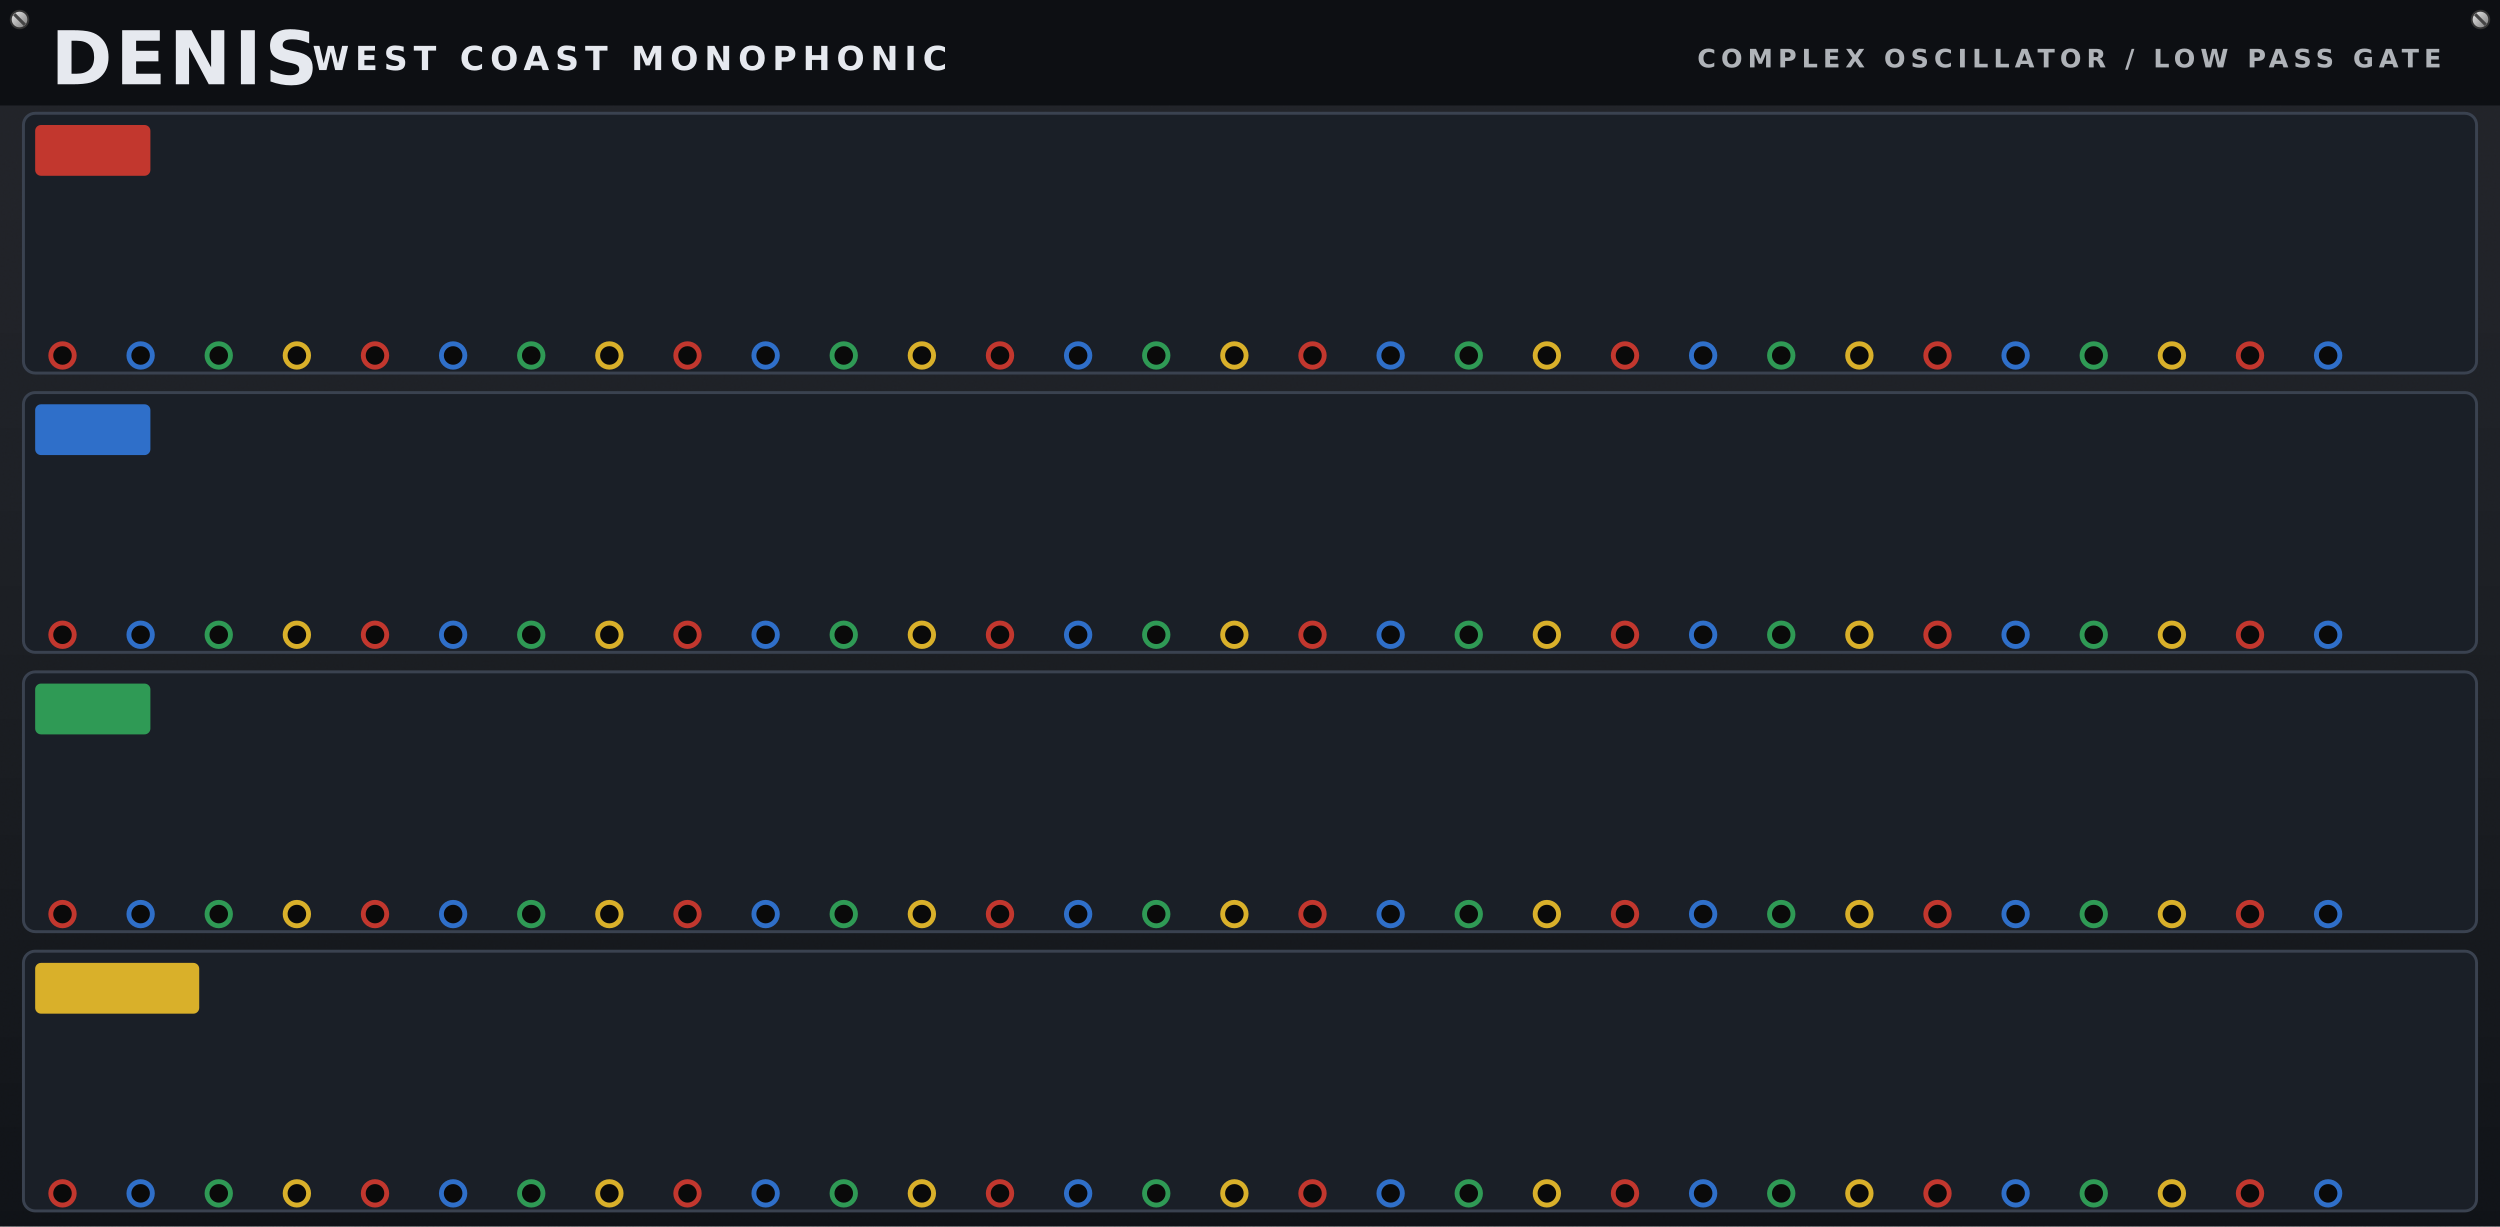
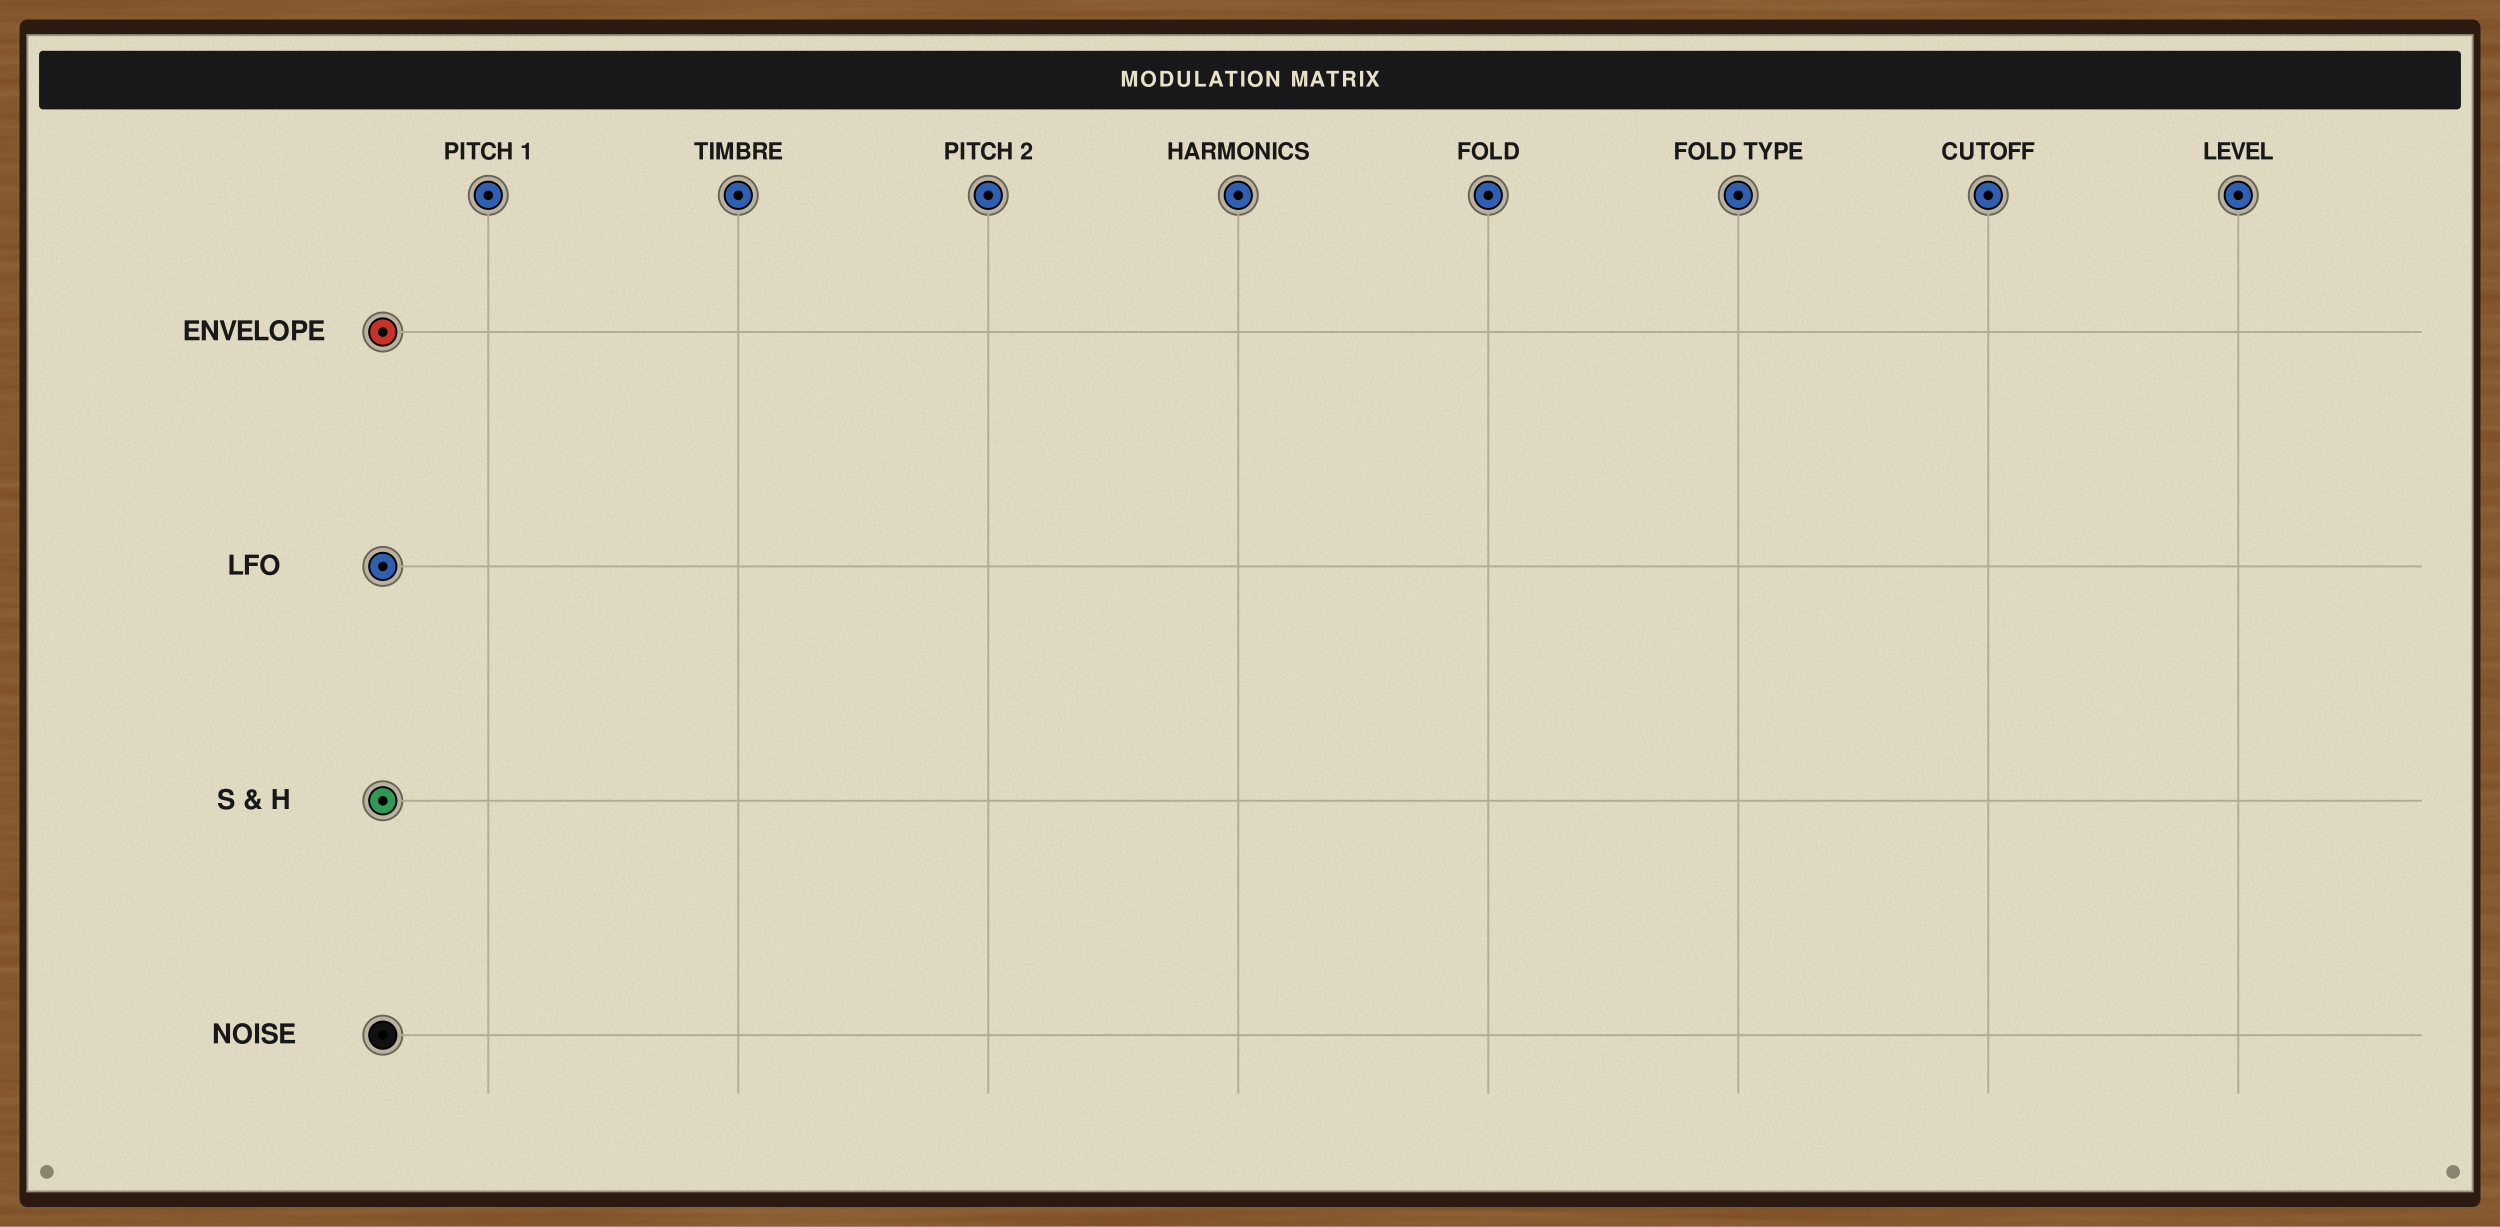
<svg xmlns="http://www.w3.org/2000/svg" width="1280" height="628" viewBox="0 0 1280 628">
  <defs>
-     <filter id="brush" x="0" y="0" width="100%" height="100%">
-       <feTurbulence type="fractalNoise" baseFrequency="0.002 0.9" numOctaves="2" seed="4" />
-       <feColorMatrix values="0 0 0 0 1  0 0 0 0 1  0 0 0 0 1  0 0 0 0.16 0" />
+     <linearGradient id="hw-screw" x1="0" y1="0" x2="1" y2="1">
+       <stop offset="0" stop-color="#f2f2f2" />
+       <stop offset="1" stop-color="#7a7a7a" />
+     </linearGradient>
+     <filter id="hw-brush" x="0" y="0" width="100%" height="100%">
+       <feTurbulence type="fractalNoise" baseFrequency="0.003 0.8" numOctaves="2" seed="5" />
+       <feColorMatrix values="0 0 0 0 1  0 0 0 0 1  0 0 0 0 1  0 0 0 0.20 0" />
    </filter>
-     <filter id="grain" x="0" y="0" width="100%" height="100%">
-       <feTurbulence type="fractalNoise" baseFrequency="0.9" numOctaves="2" seed="7" />
-       <feColorMatrix values="0 0 0 0 0  0 0 0 0 0  0 0 0 0 0  0 0 0 0.10 0" />
+     <filter id="hw-brushd" x="0" y="0" width="100%" height="100%">
+       <feTurbulence type="fractalNoise" baseFrequency="0.003 0.8" numOctaves="2" seed="9" />
+       <feColorMatrix values="0 0 0 0 0  0 0 0 0 0  0 0 0 0 0  0 0 0 0.16 0" />
    </filter>
-     <filter id="woodf" x="0" y="0" width="100%" height="100%">
-       <feTurbulence type="fractalNoise" baseFrequency="0.012 0.25" numOctaves="3" seed="11" />
-       <feColorMatrix values="0 0 0 0 0.36  0 0 0 0 0.20  0 0 0 0 0.09  0 0 0 0.9 0" />
+     <filter id="hw-grain" x="0" y="0" width="100%" height="100%">
+       <feTurbulence type="fractalNoise" baseFrequency="0.85" numOctaves="2" seed="3" />
+       <feColorMatrix values="0 0 0 0 0  0 0 0 0 0  0 0 0 0 0  0 0 0 0.07 0" />
    </filter>
-     <linearGradient id="screw" x1="0" y1="0" x2="1" y2="1">
-       <stop offset="0" stop-color="#eee" />
-       <stop offset="1" stop-color="#777" />
-     </linearGradient>
-     <linearGradient id="shade" x1="0" y1="0" x2="0" y2="1">
-       <stop offset="0" stop-color="#fff" stop-opacity="0.07" />
-       <stop offset="1" stop-color="#000" stop-opacity="0.12" />
+     <filter id="hw-wood" x="0" y="0" width="100%" height="100%">
+       <feTurbulence type="fractalNoise" baseFrequency="0.006 0.18" numOctaves="4" seed="21" />
+       <feColorMatrix values="0 0 0 0 0.30  0 0 0 0 0.15  0 0 0 0 0.05  0 0 0 0.85 0" />
+     </filter>
+     <filter id="hw-soft" x="-20%" y="-20%" width="140%" height="140%">
+       <feGaussianBlur stdDeviation="2" />
+     </filter>
+     <filter id="hw-shadow" x="-30%" y="-30%" width="160%" height="160%">
+       <feDropShadow dx="0" dy="2" stdDeviation="2" flood-opacity="0.45" />
+     </filter>
+     <linearGradient id="hw-vshade" x1="0" y1="0" x2="0" y2="1">
+       <stop offset="0" stop-color="#fff" stop-opacity="0.10" />
+       <stop offset="1" stop-color="#000" stop-opacity="0.14" />
    </linearGradient>
  </defs>
-   <rect width="1280" height="628" fill="#13161c" />
-   <rect width="1280" height="628" filter="url(#grain)" />
-   <rect width="1280" height="628" fill="url(#shade)" />
-   <rect x="12" y="58" width="1256" height="133" rx="6" fill="#1a1f27" stroke="#3a4250" stroke-width="1.5" />
-   <rect x="18" y="64" width="59" height="26" rx="3" fill="#c2372e" />
-   <circle cx="32" cy="182" r="6" fill="#0a0a0a" stroke="#c2372e" stroke-width="2.5" />
-   <circle cx="72" cy="182" r="6" fill="#0a0a0a" stroke="#2f6fc9" stroke-width="2.5" />
-   <circle cx="112" cy="182" r="6" fill="#0a0a0a" stroke="#2f9a55" stroke-width="2.5" />
-   <circle cx="152" cy="182" r="6" fill="#0a0a0a" stroke="#d9b02a" stroke-width="2.5" />
-   <circle cx="192" cy="182" r="6" fill="#0a0a0a" stroke="#c2372e" stroke-width="2.5" />
-   <circle cx="232" cy="182" r="6" fill="#0a0a0a" stroke="#2f6fc9" stroke-width="2.5" />
-   <circle cx="272" cy="182" r="6" fill="#0a0a0a" stroke="#2f9a55" stroke-width="2.5" />
-   <circle cx="312" cy="182" r="6" fill="#0a0a0a" stroke="#d9b02a" stroke-width="2.5" />
-   <circle cx="352" cy="182" r="6" fill="#0a0a0a" stroke="#c2372e" stroke-width="2.5" />
-   <circle cx="392" cy="182" r="6" fill="#0a0a0a" stroke="#2f6fc9" stroke-width="2.5" />
-   <circle cx="432" cy="182" r="6" fill="#0a0a0a" stroke="#2f9a55" stroke-width="2.5" />
-   <circle cx="472" cy="182" r="6" fill="#0a0a0a" stroke="#d9b02a" stroke-width="2.5" />
-   <circle cx="512" cy="182" r="6" fill="#0a0a0a" stroke="#c2372e" stroke-width="2.5" />
-   <circle cx="552" cy="182" r="6" fill="#0a0a0a" stroke="#2f6fc9" stroke-width="2.5" />
-   <circle cx="592" cy="182" r="6" fill="#0a0a0a" stroke="#2f9a55" stroke-width="2.5" />
-   <circle cx="632" cy="182" r="6" fill="#0a0a0a" stroke="#d9b02a" stroke-width="2.5" />
-   <circle cx="672" cy="182" r="6" fill="#0a0a0a" stroke="#c2372e" stroke-width="2.5" />
-   <circle cx="712" cy="182" r="6" fill="#0a0a0a" stroke="#2f6fc9" stroke-width="2.5" />
-   <circle cx="752" cy="182" r="6" fill="#0a0a0a" stroke="#2f9a55" stroke-width="2.5" />
-   <circle cx="792" cy="182" r="6" fill="#0a0a0a" stroke="#d9b02a" stroke-width="2.5" />
-   <circle cx="832" cy="182" r="6" fill="#0a0a0a" stroke="#c2372e" stroke-width="2.5" />
-   <circle cx="872" cy="182" r="6" fill="#0a0a0a" stroke="#2f6fc9" stroke-width="2.5" />
-   <circle cx="912" cy="182" r="6" fill="#0a0a0a" stroke="#2f9a55" stroke-width="2.5" />
-   <circle cx="952" cy="182" r="6" fill="#0a0a0a" stroke="#d9b02a" stroke-width="2.5" />
-   <circle cx="992" cy="182" r="6" fill="#0a0a0a" stroke="#c2372e" stroke-width="2.5" />
-   <circle cx="1032" cy="182" r="6" fill="#0a0a0a" stroke="#2f6fc9" stroke-width="2.5" />
-   <circle cx="1072" cy="182" r="6" fill="#0a0a0a" stroke="#2f9a55" stroke-width="2.5" />
-   <circle cx="1112" cy="182" r="6" fill="#0a0a0a" stroke="#d9b02a" stroke-width="2.5" />
-   <circle cx="1152" cy="182" r="6" fill="#0a0a0a" stroke="#c2372e" stroke-width="2.5" />
-   <circle cx="1192" cy="182" r="6" fill="#0a0a0a" stroke="#2f6fc9" stroke-width="2.5" />
-   <rect x="12" y="201" width="1256" height="133" rx="6" fill="#1a1f27" stroke="#3a4250" stroke-width="1.5" />
-   <rect x="18" y="207" width="59" height="26" rx="3" fill="#2f6fc9" />
-   <circle cx="32" cy="325" r="6" fill="#0a0a0a" stroke="#c2372e" stroke-width="2.5" />
-   <circle cx="72" cy="325" r="6" fill="#0a0a0a" stroke="#2f6fc9" stroke-width="2.5" />
-   <circle cx="112" cy="325" r="6" fill="#0a0a0a" stroke="#2f9a55" stroke-width="2.5" />
-   <circle cx="152" cy="325" r="6" fill="#0a0a0a" stroke="#d9b02a" stroke-width="2.5" />
-   <circle cx="192" cy="325" r="6" fill="#0a0a0a" stroke="#c2372e" stroke-width="2.5" />
-   <circle cx="232" cy="325" r="6" fill="#0a0a0a" stroke="#2f6fc9" stroke-width="2.5" />
-   <circle cx="272" cy="325" r="6" fill="#0a0a0a" stroke="#2f9a55" stroke-width="2.5" />
-   <circle cx="312" cy="325" r="6" fill="#0a0a0a" stroke="#d9b02a" stroke-width="2.5" />
-   <circle cx="352" cy="325" r="6" fill="#0a0a0a" stroke="#c2372e" stroke-width="2.5" />
-   <circle cx="392" cy="325" r="6" fill="#0a0a0a" stroke="#2f6fc9" stroke-width="2.5" />
-   <circle cx="432" cy="325" r="6" fill="#0a0a0a" stroke="#2f9a55" stroke-width="2.5" />
-   <circle cx="472" cy="325" r="6" fill="#0a0a0a" stroke="#d9b02a" stroke-width="2.5" />
-   <circle cx="512" cy="325" r="6" fill="#0a0a0a" stroke="#c2372e" stroke-width="2.5" />
-   <circle cx="552" cy="325" r="6" fill="#0a0a0a" stroke="#2f6fc9" stroke-width="2.5" />
-   <circle cx="592" cy="325" r="6" fill="#0a0a0a" stroke="#2f9a55" stroke-width="2.5" />
-   <circle cx="632" cy="325" r="6" fill="#0a0a0a" stroke="#d9b02a" stroke-width="2.5" />
-   <circle cx="672" cy="325" r="6" fill="#0a0a0a" stroke="#c2372e" stroke-width="2.5" />
-   <circle cx="712" cy="325" r="6" fill="#0a0a0a" stroke="#2f6fc9" stroke-width="2.5" />
-   <circle cx="752" cy="325" r="6" fill="#0a0a0a" stroke="#2f9a55" stroke-width="2.5" />
-   <circle cx="792" cy="325" r="6" fill="#0a0a0a" stroke="#d9b02a" stroke-width="2.5" />
-   <circle cx="832" cy="325" r="6" fill="#0a0a0a" stroke="#c2372e" stroke-width="2.5" />
-   <circle cx="872" cy="325" r="6" fill="#0a0a0a" stroke="#2f6fc9" stroke-width="2.5" />
-   <circle cx="912" cy="325" r="6" fill="#0a0a0a" stroke="#2f9a55" stroke-width="2.5" />
-   <circle cx="952" cy="325" r="6" fill="#0a0a0a" stroke="#d9b02a" stroke-width="2.5" />
-   <circle cx="992" cy="325" r="6" fill="#0a0a0a" stroke="#c2372e" stroke-width="2.5" />
-   <circle cx="1032" cy="325" r="6" fill="#0a0a0a" stroke="#2f6fc9" stroke-width="2.5" />
-   <circle cx="1072" cy="325" r="6" fill="#0a0a0a" stroke="#2f9a55" stroke-width="2.5" />
-   <circle cx="1112" cy="325" r="6" fill="#0a0a0a" stroke="#d9b02a" stroke-width="2.5" />
-   <circle cx="1152" cy="325" r="6" fill="#0a0a0a" stroke="#c2372e" stroke-width="2.5" />
-   <circle cx="1192" cy="325" r="6" fill="#0a0a0a" stroke="#2f6fc9" stroke-width="2.5" />
-   <rect x="12" y="344" width="1256" height="133" rx="6" fill="#1a1f27" stroke="#3a4250" stroke-width="1.5" />
-   <rect x="18" y="350" width="59" height="26" rx="3" fill="#2f9a55" />
-   <circle cx="32" cy="468" r="6" fill="#0a0a0a" stroke="#c2372e" stroke-width="2.5" />
-   <circle cx="72" cy="468" r="6" fill="#0a0a0a" stroke="#2f6fc9" stroke-width="2.5" />
-   <circle cx="112" cy="468" r="6" fill="#0a0a0a" stroke="#2f9a55" stroke-width="2.5" />
-   <circle cx="152" cy="468" r="6" fill="#0a0a0a" stroke="#d9b02a" stroke-width="2.5" />
-   <circle cx="192" cy="468" r="6" fill="#0a0a0a" stroke="#c2372e" stroke-width="2.5" />
-   <circle cx="232" cy="468" r="6" fill="#0a0a0a" stroke="#2f6fc9" stroke-width="2.5" />
-   <circle cx="272" cy="468" r="6" fill="#0a0a0a" stroke="#2f9a55" stroke-width="2.5" />
-   <circle cx="312" cy="468" r="6" fill="#0a0a0a" stroke="#d9b02a" stroke-width="2.5" />
-   <circle cx="352" cy="468" r="6" fill="#0a0a0a" stroke="#c2372e" stroke-width="2.5" />
-   <circle cx="392" cy="468" r="6" fill="#0a0a0a" stroke="#2f6fc9" stroke-width="2.5" />
-   <circle cx="432" cy="468" r="6" fill="#0a0a0a" stroke="#2f9a55" stroke-width="2.5" />
-   <circle cx="472" cy="468" r="6" fill="#0a0a0a" stroke="#d9b02a" stroke-width="2.5" />
-   <circle cx="512" cy="468" r="6" fill="#0a0a0a" stroke="#c2372e" stroke-width="2.5" />
-   <circle cx="552" cy="468" r="6" fill="#0a0a0a" stroke="#2f6fc9" stroke-width="2.5" />
-   <circle cx="592" cy="468" r="6" fill="#0a0a0a" stroke="#2f9a55" stroke-width="2.5" />
-   <circle cx="632" cy="468" r="6" fill="#0a0a0a" stroke="#d9b02a" stroke-width="2.5" />
-   <circle cx="672" cy="468" r="6" fill="#0a0a0a" stroke="#c2372e" stroke-width="2.5" />
-   <circle cx="712" cy="468" r="6" fill="#0a0a0a" stroke="#2f6fc9" stroke-width="2.5" />
-   <circle cx="752" cy="468" r="6" fill="#0a0a0a" stroke="#2f9a55" stroke-width="2.5" />
-   <circle cx="792" cy="468" r="6" fill="#0a0a0a" stroke="#d9b02a" stroke-width="2.5" />
-   <circle cx="832" cy="468" r="6" fill="#0a0a0a" stroke="#c2372e" stroke-width="2.5" />
-   <circle cx="872" cy="468" r="6" fill="#0a0a0a" stroke="#2f6fc9" stroke-width="2.5" />
-   <circle cx="912" cy="468" r="6" fill="#0a0a0a" stroke="#2f9a55" stroke-width="2.5" />
-   <circle cx="952" cy="468" r="6" fill="#0a0a0a" stroke="#d9b02a" stroke-width="2.5" />
-   <circle cx="992" cy="468" r="6" fill="#0a0a0a" stroke="#c2372e" stroke-width="2.5" />
-   <circle cx="1032" cy="468" r="6" fill="#0a0a0a" stroke="#2f6fc9" stroke-width="2.5" />
-   <circle cx="1072" cy="468" r="6" fill="#0a0a0a" stroke="#2f9a55" stroke-width="2.5" />
-   <circle cx="1112" cy="468" r="6" fill="#0a0a0a" stroke="#d9b02a" stroke-width="2.5" />
-   <circle cx="1152" cy="468" r="6" fill="#0a0a0a" stroke="#c2372e" stroke-width="2.5" />
-   <circle cx="1192" cy="468" r="6" fill="#0a0a0a" stroke="#2f6fc9" stroke-width="2.5" />
-   <rect x="12" y="487" width="1256" height="133" rx="6" fill="#1a1f27" stroke="#3a4250" stroke-width="1.5" />
-   <rect x="18" y="493" width="84" height="26" rx="3" fill="#d9b02a" />
-   <circle cx="32" cy="611" r="6" fill="#0a0a0a" stroke="#c2372e" stroke-width="2.5" />
-   <circle cx="72" cy="611" r="6" fill="#0a0a0a" stroke="#2f6fc9" stroke-width="2.5" />
-   <circle cx="112" cy="611" r="6" fill="#0a0a0a" stroke="#2f9a55" stroke-width="2.5" />
-   <circle cx="152" cy="611" r="6" fill="#0a0a0a" stroke="#d9b02a" stroke-width="2.5" />
-   <circle cx="192" cy="611" r="6" fill="#0a0a0a" stroke="#c2372e" stroke-width="2.5" />
-   <circle cx="232" cy="611" r="6" fill="#0a0a0a" stroke="#2f6fc9" stroke-width="2.5" />
-   <circle cx="272" cy="611" r="6" fill="#0a0a0a" stroke="#2f9a55" stroke-width="2.5" />
-   <circle cx="312" cy="611" r="6" fill="#0a0a0a" stroke="#d9b02a" stroke-width="2.5" />
-   <circle cx="352" cy="611" r="6" fill="#0a0a0a" stroke="#c2372e" stroke-width="2.5" />
-   <circle cx="392" cy="611" r="6" fill="#0a0a0a" stroke="#2f6fc9" stroke-width="2.5" />
-   <circle cx="432" cy="611" r="6" fill="#0a0a0a" stroke="#2f9a55" stroke-width="2.5" />
-   <circle cx="472" cy="611" r="6" fill="#0a0a0a" stroke="#d9b02a" stroke-width="2.5" />
-   <circle cx="512" cy="611" r="6" fill="#0a0a0a" stroke="#c2372e" stroke-width="2.5" />
-   <circle cx="552" cy="611" r="6" fill="#0a0a0a" stroke="#2f6fc9" stroke-width="2.5" />
-   <circle cx="592" cy="611" r="6" fill="#0a0a0a" stroke="#2f9a55" stroke-width="2.5" />
-   <circle cx="632" cy="611" r="6" fill="#0a0a0a" stroke="#d9b02a" stroke-width="2.5" />
-   <circle cx="672" cy="611" r="6" fill="#0a0a0a" stroke="#c2372e" stroke-width="2.5" />
-   <circle cx="712" cy="611" r="6" fill="#0a0a0a" stroke="#2f6fc9" stroke-width="2.5" />
-   <circle cx="752" cy="611" r="6" fill="#0a0a0a" stroke="#2f9a55" stroke-width="2.5" />
-   <circle cx="792" cy="611" r="6" fill="#0a0a0a" stroke="#d9b02a" stroke-width="2.5" />
-   <circle cx="832" cy="611" r="6" fill="#0a0a0a" stroke="#c2372e" stroke-width="2.5" />
-   <circle cx="872" cy="611" r="6" fill="#0a0a0a" stroke="#2f6fc9" stroke-width="2.5" />
-   <circle cx="912" cy="611" r="6" fill="#0a0a0a" stroke="#2f9a55" stroke-width="2.5" />
-   <circle cx="952" cy="611" r="6" fill="#0a0a0a" stroke="#d9b02a" stroke-width="2.5" />
-   <circle cx="992" cy="611" r="6" fill="#0a0a0a" stroke="#c2372e" stroke-width="2.5" />
-   <circle cx="1032" cy="611" r="6" fill="#0a0a0a" stroke="#2f6fc9" stroke-width="2.5" />
-   <circle cx="1072" cy="611" r="6" fill="#0a0a0a" stroke="#2f9a55" stroke-width="2.5" />
-   <circle cx="1112" cy="611" r="6" fill="#0a0a0a" stroke="#d9b02a" stroke-width="2.5" />
-   <circle cx="1152" cy="611" r="6" fill="#0a0a0a" stroke="#c2372e" stroke-width="2.5" />
-   <circle cx="1192" cy="611" r="6" fill="#0a0a0a" stroke="#2f6fc9" stroke-width="2.5" />
-   <rect x="0" y="0" width="1280" height="54" fill="#0d0f13" />
-   <text x="26" y="30" font-family="Titillium Web, DejaVu Sans, sans-serif" font-size="38" font-weight="700" fill="#e6e9ef" text-anchor="start" dominant-baseline="central" style="letter-spacing:0.04em;">DENIS</text>
-   <text x="160" y="30" font-family="Titillium Web, DejaVu Sans, sans-serif" font-size="17" font-weight="600" fill="#e6e9ef" text-anchor="start" dominant-baseline="central" style="letter-spacing:0.18em;">WEST COAST MONOPHONIC</text>
-   <text x="1250" y="30" font-family="Titillium Web, DejaVu Sans, sans-serif" font-size="13" font-weight="600" fill="#e6e9ef" text-anchor="end" dominant-baseline="central" style="letter-spacing:0.2em;" opacity="0.75">COMPLEX OSCILLATOR / LOW PASS GATE</text>
-   <circle cx="10" cy="10" r="4.5" fill="url(#screw)" stroke="#333" stroke-width="1" />
-   <line x1="7.3" y1="7.3" x2="12.7" y2="12.7" stroke="#444" stroke-width="1.6" />
-   <circle cx="1270" cy="10" r="4.5" fill="url(#screw)" stroke="#333" stroke-width="1" />
-   <line x1="1267.3" y1="7.3" x2="1272.7" y2="12.7" stroke="#444" stroke-width="1.6" />
+   <rect x="0" y="0" width="1280" height="628" rx="0" fill="#7a4a22" />
+   <rect x="0" y="0" width="1280" height="628" filter="url(#hw-wood)" />
+   <rect x="10" y="10" width="1260" height="608" rx="4" fill="#2a1a10" />
+   <rect x="14" y="18" width="1252" height="592" rx="0" fill="#e8e1c9" />
+   <rect x="14" y="18" width="1252" height="592" filter="url(#hw-grain)" />
+   <rect x="14" y="18" width="1252" height="592" rx="0" fill="none" stroke="#9a937f" stroke-width="1" />
+   <rect x="20" y="26" width="1240" height="30" rx="2" fill="#181818" />
+   <text x="640" y="41" font-size="11" fill="#e8e1c9" text-anchor="middle" dominant-baseline="central" style="font-family:FreeSans, Liberation Sans, Titillium Web, sans-serif;font-weight:700;letter-spacing:0.08em;">MODULATION MATRIX</text>
+   <circle cx="24" cy="600" r="3.5" fill="#8a8370" />
+   <circle cx="1256" cy="600" r="3.5" fill="#8a8370" />
+   <text x="250" y="78" font-size="12" fill="#181818" text-anchor="middle" dominant-baseline="central" style="font-family:FreeSans, Liberation Sans, Titillium Web, sans-serif;font-weight:700;letter-spacing:0em;">PITCH 1</text>
+   <circle cx="250" cy="100" r="10" fill="#b9b2a0" stroke="#6a6454" stroke-width="1" />
+   <circle cx="250" cy="100" r="7" fill="#2f5fb0" stroke="#000" stroke-width="1" />
+   <circle cx="250" cy="100" r="2.45" fill="#000" />
+   <line x1="250" y1="108" x2="250" y2="560" stroke="#b3ab93" stroke-width="1" />
+   <text x="378" y="78" font-size="12" fill="#181818" text-anchor="middle" dominant-baseline="central" style="font-family:FreeSans, Liberation Sans, Titillium Web, sans-serif;font-weight:700;letter-spacing:0em;">TIMBRE</text>
+   <circle cx="378" cy="100" r="10" fill="#b9b2a0" stroke="#6a6454" stroke-width="1" />
+   <circle cx="378" cy="100" r="7" fill="#2f5fb0" stroke="#000" stroke-width="1" />
+   <circle cx="378" cy="100" r="2.45" fill="#000" />
+   <line x1="378" y1="108" x2="378" y2="560" stroke="#b3ab93" stroke-width="1" />
+   <text x="506" y="78" font-size="12" fill="#181818" text-anchor="middle" dominant-baseline="central" style="font-family:FreeSans, Liberation Sans, Titillium Web, sans-serif;font-weight:700;letter-spacing:0em;">PITCH 2</text>
+   <circle cx="506" cy="100" r="10" fill="#b9b2a0" stroke="#6a6454" stroke-width="1" />
+   <circle cx="506" cy="100" r="7" fill="#2f5fb0" stroke="#000" stroke-width="1" />
+   <circle cx="506" cy="100" r="2.45" fill="#000" />
+   <line x1="506" y1="108" x2="506" y2="560" stroke="#b3ab93" stroke-width="1" />
+   <text x="634" y="78" font-size="12" fill="#181818" text-anchor="middle" dominant-baseline="central" style="font-family:FreeSans, Liberation Sans, Titillium Web, sans-serif;font-weight:700;letter-spacing:0em;">HARMONICS</text>
+   <circle cx="634" cy="100" r="10" fill="#b9b2a0" stroke="#6a6454" stroke-width="1" />
+   <circle cx="634" cy="100" r="7" fill="#2f5fb0" stroke="#000" stroke-width="1" />
+   <circle cx="634" cy="100" r="2.45" fill="#000" />
+   <line x1="634" y1="108" x2="634" y2="560" stroke="#b3ab93" stroke-width="1" />
+   <text x="762" y="78" font-size="12" fill="#181818" text-anchor="middle" dominant-baseline="central" style="font-family:FreeSans, Liberation Sans, Titillium Web, sans-serif;font-weight:700;letter-spacing:0em;">FOLD</text>
+   <circle cx="762" cy="100" r="10" fill="#b9b2a0" stroke="#6a6454" stroke-width="1" />
+   <circle cx="762" cy="100" r="7" fill="#2f5fb0" stroke="#000" stroke-width="1" />
+   <circle cx="762" cy="100" r="2.45" fill="#000" />
+   <line x1="762" y1="108" x2="762" y2="560" stroke="#b3ab93" stroke-width="1" />
+   <text x="890" y="78" font-size="12" fill="#181818" text-anchor="middle" dominant-baseline="central" style="font-family:FreeSans, Liberation Sans, Titillium Web, sans-serif;font-weight:700;letter-spacing:0em;">FOLD TYPE</text>
+   <circle cx="890" cy="100" r="10" fill="#b9b2a0" stroke="#6a6454" stroke-width="1" />
+   <circle cx="890" cy="100" r="7" fill="#2f5fb0" stroke="#000" stroke-width="1" />
+   <circle cx="890" cy="100" r="2.45" fill="#000" />
+   <line x1="890" y1="108" x2="890" y2="560" stroke="#b3ab93" stroke-width="1" />
+   <text x="1018" y="78" font-size="12" fill="#181818" text-anchor="middle" dominant-baseline="central" style="font-family:FreeSans, Liberation Sans, Titillium Web, sans-serif;font-weight:700;letter-spacing:0em;">CUTOFF</text>
+   <circle cx="1018" cy="100" r="10" fill="#b9b2a0" stroke="#6a6454" stroke-width="1" />
+   <circle cx="1018" cy="100" r="7" fill="#2f5fb0" stroke="#000" stroke-width="1" />
+   <circle cx="1018" cy="100" r="2.45" fill="#000" />
+   <line x1="1018" y1="108" x2="1018" y2="560" stroke="#b3ab93" stroke-width="1" />
+   <text x="1146" y="78" font-size="12" fill="#181818" text-anchor="middle" dominant-baseline="central" style="font-family:FreeSans, Liberation Sans, Titillium Web, sans-serif;font-weight:700;letter-spacing:0em;">LEVEL</text>
+   <circle cx="1146" cy="100" r="10" fill="#b9b2a0" stroke="#6a6454" stroke-width="1" />
+   <circle cx="1146" cy="100" r="7" fill="#2f5fb0" stroke="#000" stroke-width="1" />
+   <circle cx="1146" cy="100" r="2.45" fill="#000" />
+   <line x1="1146" y1="108" x2="1146" y2="560" stroke="#b3ab93" stroke-width="1" />
+   <text x="130" y="170" font-size="14" fill="#181818" text-anchor="middle" dominant-baseline="central" style="font-family:FreeSans, Liberation Sans, Titillium Web, sans-serif;font-weight:700;letter-spacing:0em;">ENVELOPE</text>
+   <circle cx="196" cy="170" r="10" fill="#b9b2a0" stroke="#6a6454" stroke-width="1" />
+   <circle cx="196" cy="170" r="7" fill="#c8302a" stroke="#000" stroke-width="1" />
+   <circle cx="196" cy="170" r="2.45" fill="#000" />
+   <line x1="204" y1="170" x2="1240" y2="170" stroke="#b3ab93" stroke-width="1" />
+   <text x="130" y="290" font-size="14" fill="#181818" text-anchor="middle" dominant-baseline="central" style="font-family:FreeSans, Liberation Sans, Titillium Web, sans-serif;font-weight:700;letter-spacing:0em;">LFO</text>
+   <circle cx="196" cy="290" r="10" fill="#b9b2a0" stroke="#6a6454" stroke-width="1" />
+   <circle cx="196" cy="290" r="7" fill="#2f5fb0" stroke="#000" stroke-width="1" />
+   <circle cx="196" cy="290" r="2.45" fill="#000" />
+   <line x1="204" y1="290" x2="1240" y2="290" stroke="#b3ab93" stroke-width="1" />
+   <text x="130" y="410" font-size="14" fill="#181818" text-anchor="middle" dominant-baseline="central" style="font-family:FreeSans, Liberation Sans, Titillium Web, sans-serif;font-weight:700;letter-spacing:0em;">S &amp; H</text>
+   <circle cx="196" cy="410" r="10" fill="#b9b2a0" stroke="#6a6454" stroke-width="1" />
+   <circle cx="196" cy="410" r="7" fill="#2f9a55" stroke="#000" stroke-width="1" />
+   <circle cx="196" cy="410" r="2.45" fill="#000" />
+   <line x1="204" y1="410" x2="1240" y2="410" stroke="#b3ab93" stroke-width="1" />
+   <text x="130" y="530" font-size="14" fill="#181818" text-anchor="middle" dominant-baseline="central" style="font-family:FreeSans, Liberation Sans, Titillium Web, sans-serif;font-weight:700;letter-spacing:0em;">NOISE</text>
+   <circle cx="196" cy="530" r="10" fill="#b9b2a0" stroke="#6a6454" stroke-width="1" />
+   <circle cx="196" cy="530" r="7" fill="#111" stroke="#000" stroke-width="1" />
+   <circle cx="196" cy="530" r="2.45" fill="#000" />
+   <line x1="204" y1="530" x2="1240" y2="530" stroke="#b3ab93" stroke-width="1" />
</svg>
